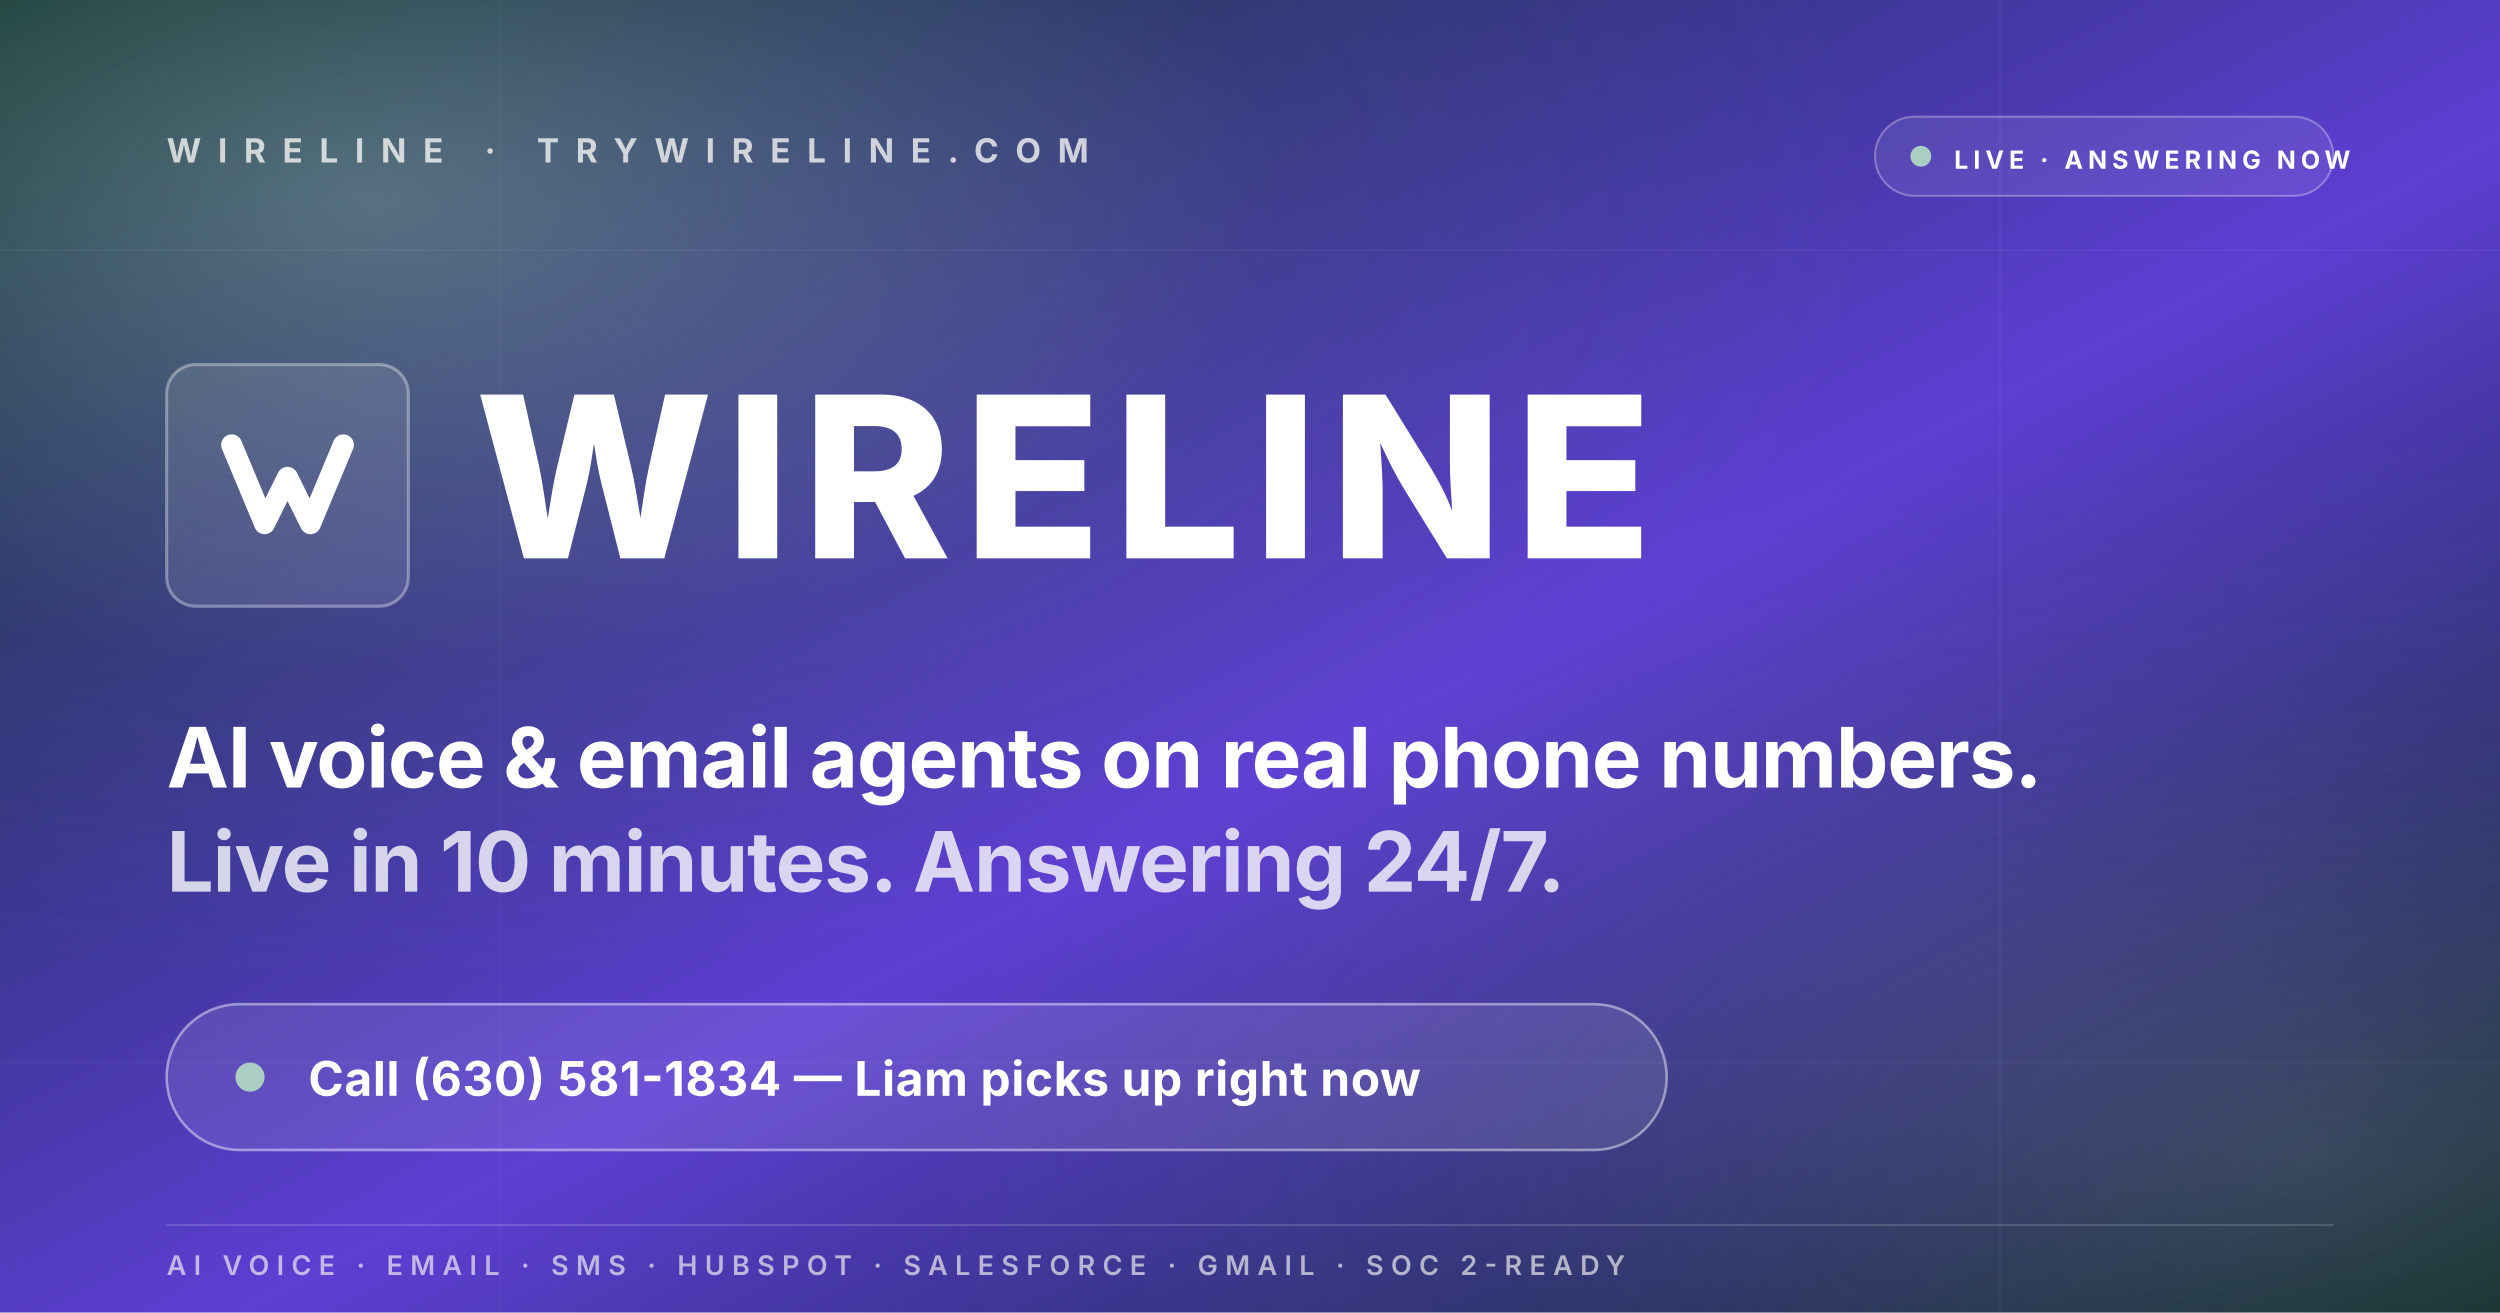
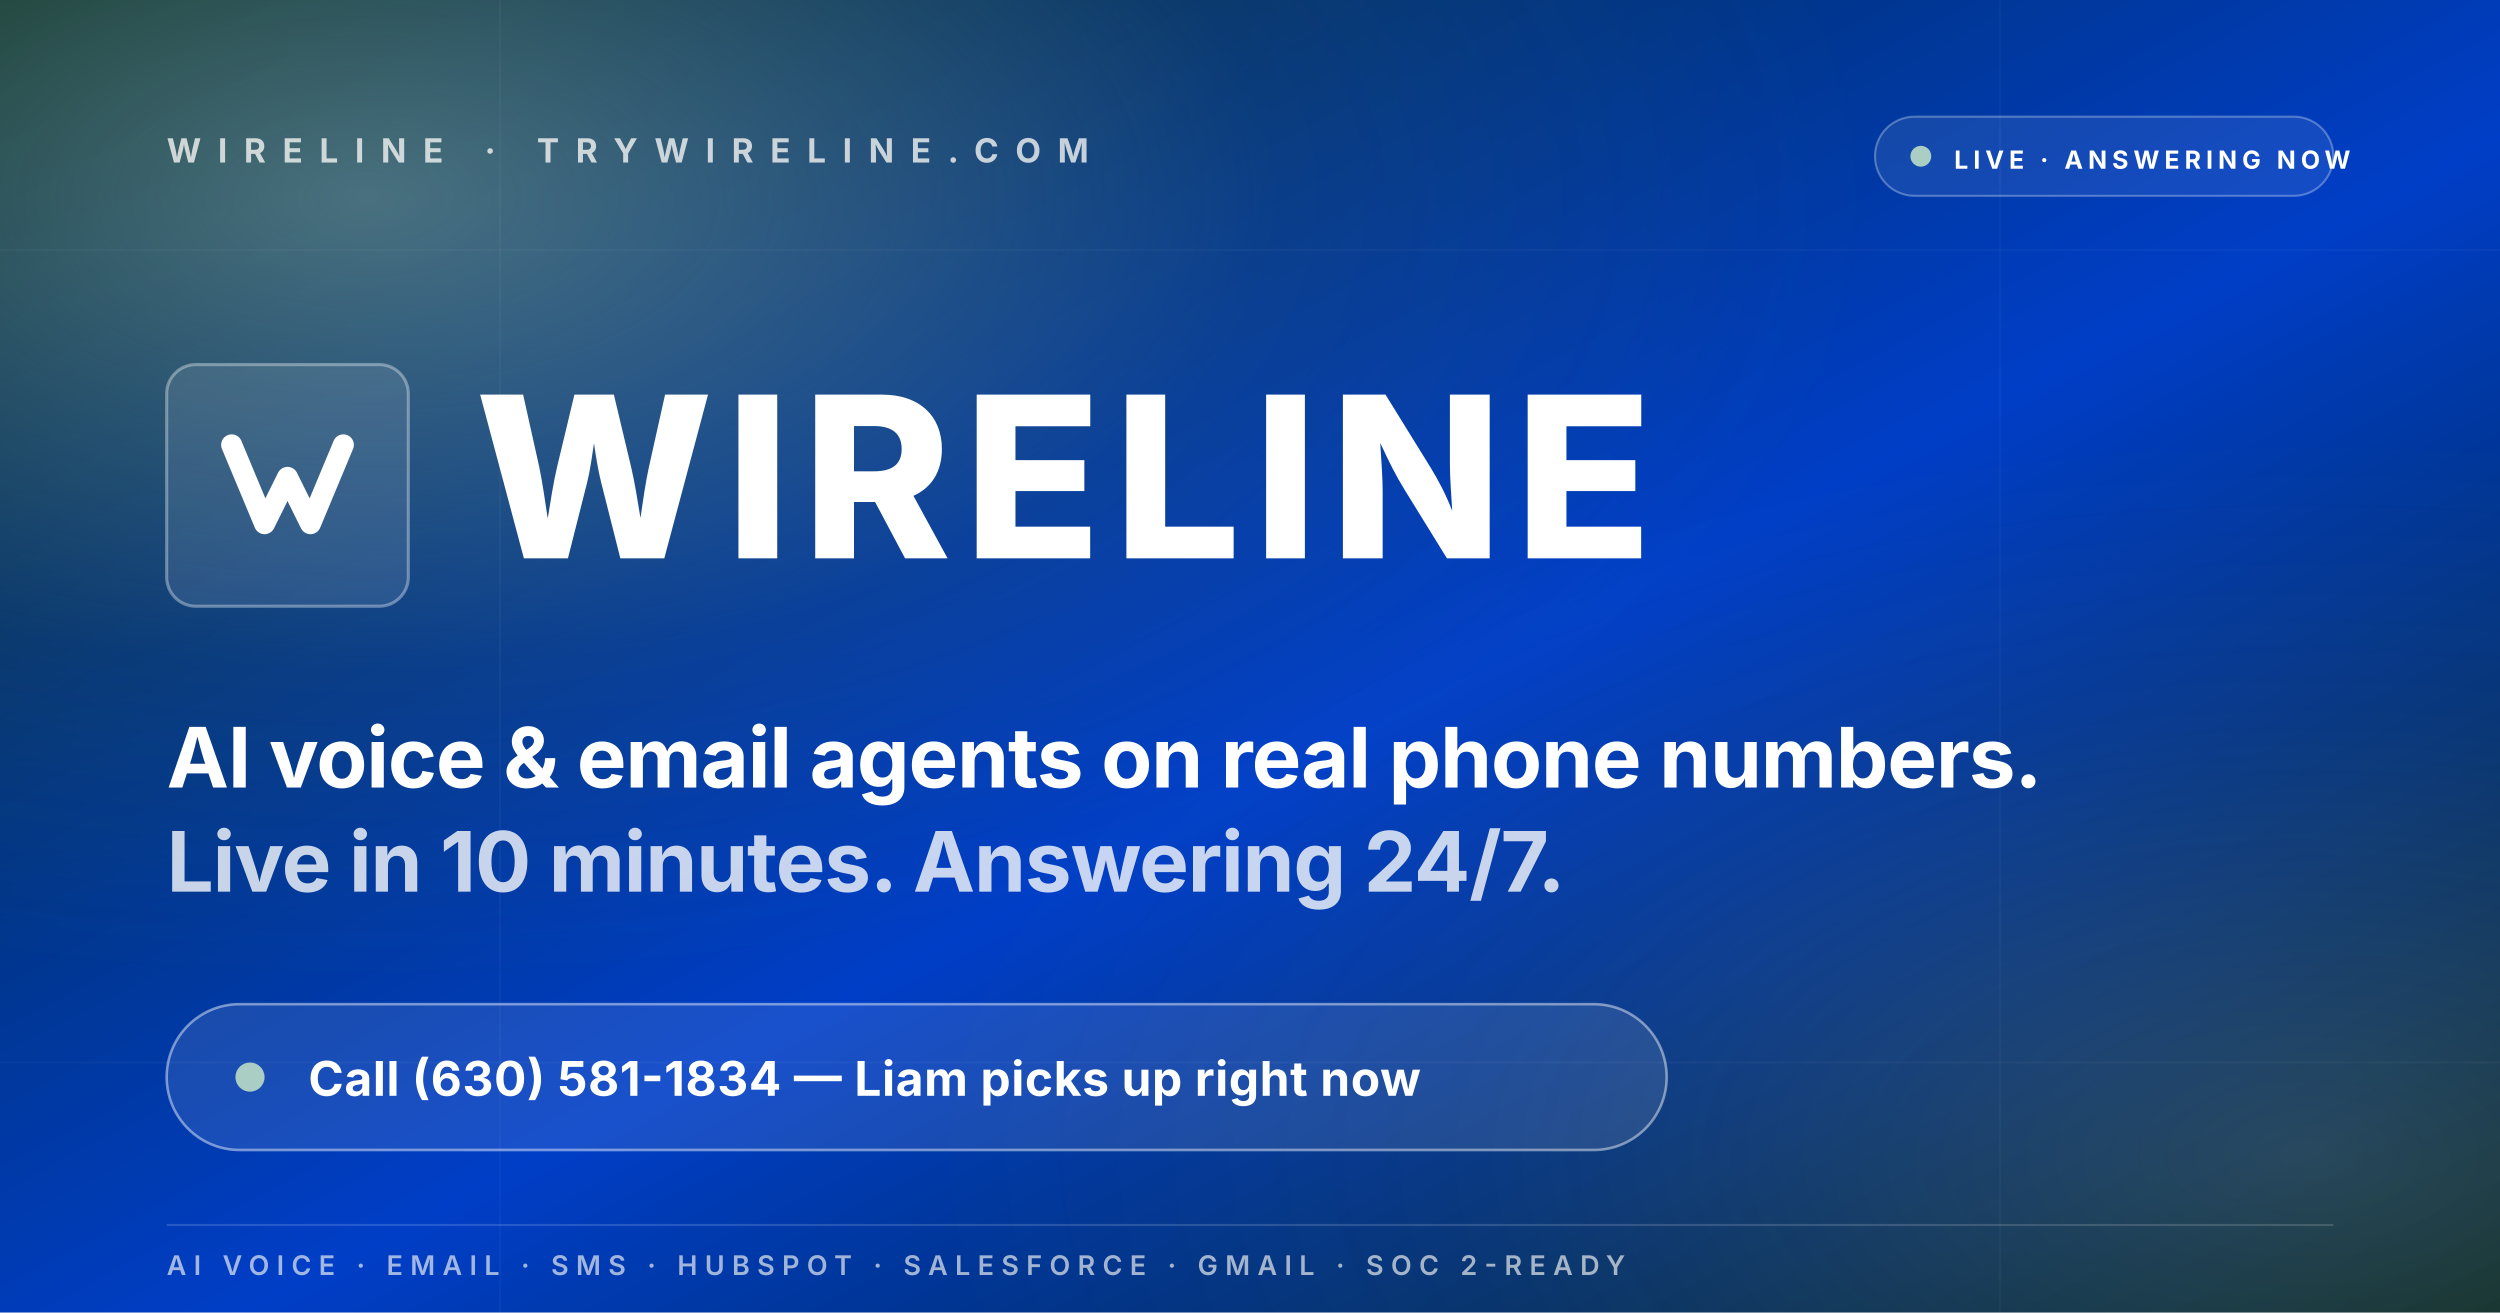
<svg xmlns="http://www.w3.org/2000/svg" viewBox="0 0 1200 630" width="1200" height="630">
  <defs>
    <linearGradient id="bg" x1="0" y1="0" x2="1" y2="1">
      <stop offset="0%" stop-color="#01261F" />
-       <stop offset="55%" stop-color="#5D3FD3" />
+       <stop offset="55%" stop-color="#003EC7" />
      <stop offset="100%" stop-color="#00201A" />
    </linearGradient>
    <radialGradient id="glowA" cx="0.15" cy="0.15" r="0.6">
      <stop offset="0%" stop-color="#AACEC3" stop-opacity="0.42" />
      <stop offset="60%" stop-color="#AACEC3" stop-opacity="0.06" />
      <stop offset="100%" stop-color="#AACEC3" stop-opacity="0" />
    </radialGradient>
    <radialGradient id="glowB" cx="0.92" cy="0.88" r="0.55">
      <stop offset="0%" stop-color="#F7F7F5" stop-opacity="0.16" />
      <stop offset="60%" stop-color="#F7F7F5" stop-opacity="0.04" />
      <stop offset="100%" stop-color="#F7F7F5" stop-opacity="0" />
    </radialGradient>
    <linearGradient id="hairline" x1="0" y1="0" x2="1" y2="0">
      <stop offset="0%" stop-color="#FFFFFF" stop-opacity="0" />
      <stop offset="50%" stop-color="#FFFFFF" stop-opacity="0.55" />
      <stop offset="100%" stop-color="#FFFFFF" stop-opacity="0" />
    </linearGradient>
  </defs>
  <rect width="1200" height="630" fill="url(#bg)" />
  <rect width="1200" height="630" fill="url(#glowA)" />
  <rect width="1200" height="630" fill="url(#glowB)" />
  <g stroke="#FFFFFF" stroke-opacity="0.035" stroke-width="1">
    <line x1="0" y1="120" x2="1200" y2="120" />
    <line x1="0" y1="510" x2="1200" y2="510" />
    <line x1="240" y1="0" x2="240" y2="630" />
    <line x1="960" y1="0" x2="960" y2="630" />
  </g>
  <text x="80" y="78" font-family="Inter, system-ui, -apple-system, Segoe UI, Helvetica, Arial, sans-serif" font-size="16" font-weight="700" letter-spacing="8" fill="#F7F7F5" fill-opacity="0.78">
    WIRELINE · TRYWIRELINE.COM
  </text>
  <line x1="80" y1="96" x2="380" y2="96" stroke="url(#hairline)" stroke-width="1" />
  <g transform="translate(900, 56)">
    <rect width="220" height="38" rx="19" ry="19" fill="#FFFFFF" fill-opacity="0.08" stroke="#FFFFFF" stroke-opacity="0.30" stroke-width="1" />
    <circle cx="22" cy="19" r="5" fill="#AACEC3" />
    <text x="38" y="25" font-family="Inter, system-ui, sans-serif" font-size="12" font-weight="700" letter-spacing="2.4" fill="#FFFFFF">
      LIVE · ANSWERING NOW
    </text>
  </g>
  <g transform="translate(80, 175)">
    <rect x="0" y="0" width="116" height="116" rx="14" ry="14" fill="#FFFFFF" fill-opacity="0.10" stroke="#FFFFFF" stroke-opacity="0.35" stroke-width="1.5" />
    <g transform="translate(11,11) scale(0.0918)">
      <path d="M 220 300 L 392 712 L 512 470 L 632 712 L 804 300" fill="none" stroke="#FFFFFF" stroke-width="110" stroke-linecap="round" stroke-linejoin="round" />
    </g>
    <text x="148" y="93" font-family="Inter, system-ui, sans-serif" font-size="108" font-weight="800" letter-spacing="6" fill="#FFFFFF">WIRELINE</text>
  </g>
  <text x="80" y="378" font-family="Inter, system-ui, sans-serif" font-size="40" font-weight="700" fill="#FFFFFF" letter-spacing="-0.5">
    AI voice &amp; email agents on real phone numbers.
  </text>
  <text x="80" y="428" font-family="Inter, system-ui, sans-serif" font-size="40" font-weight="700" fill="#FFFFFF" fill-opacity="0.78" letter-spacing="-0.5">
    Live in 10 minutes. Answering 24/7.
  </text>
  <g transform="translate(80, 482)">
    <rect width="720" height="70" rx="35" ry="35" fill="#FFFFFF" fill-opacity="0.10" stroke="#FFFFFF" stroke-opacity="0.45" stroke-width="1.25" />
    <circle cx="40" cy="35" r="7" fill="#AACEC3" />
    <text x="68" y="44" font-family="Inter, system-ui, sans-serif" font-size="23" font-weight="700" fill="#FFFFFF" letter-spacing="0.3">
      Call (630) 581-1834 — Liam picks up right now
    </text>
  </g>
  <line x1="80" y1="588" x2="1120" y2="588" stroke="#FFFFFF" stroke-opacity="0.15" stroke-width="1" />
  <text x="80" y="612" font-family="Inter, system-ui, sans-serif" font-size="13" font-weight="600" letter-spacing="3.5" fill="#F7F7F5" fill-opacity="0.65">
    AI VOICE · EMAIL · SMS · HUBSPOT · SALESFORCE · GMAIL · SOC 2-READY
  </text>
</svg>
